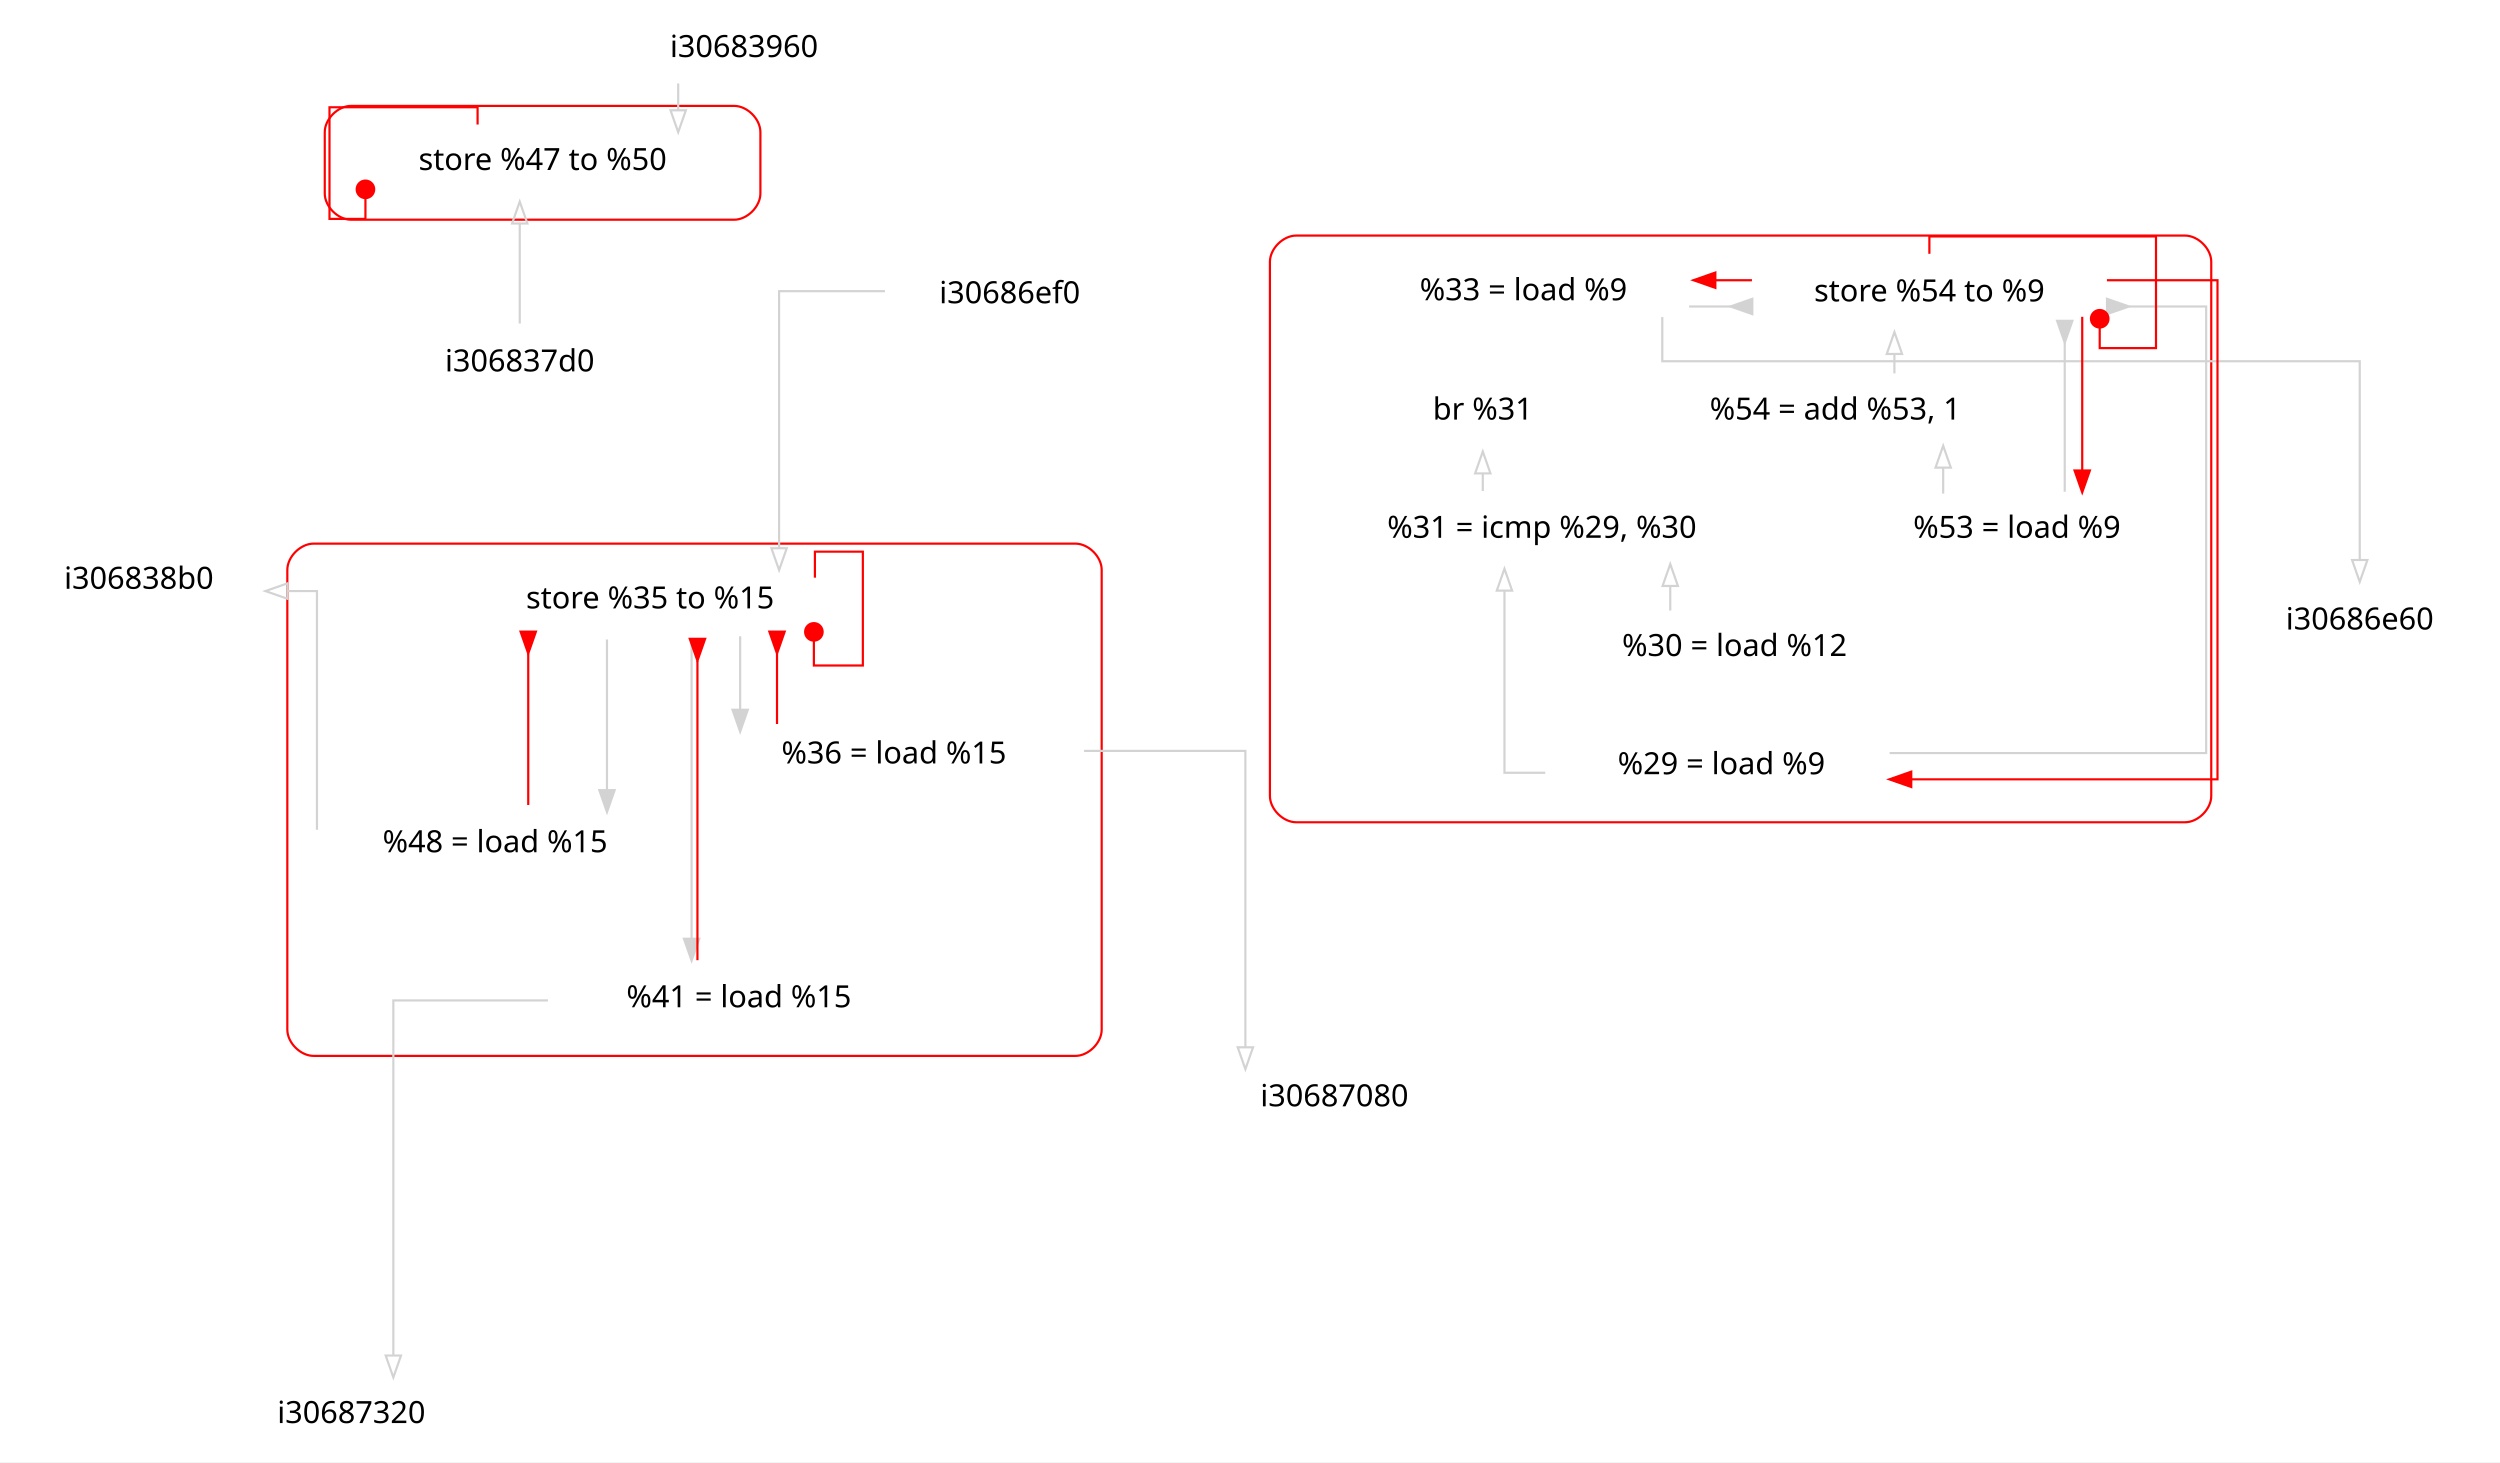
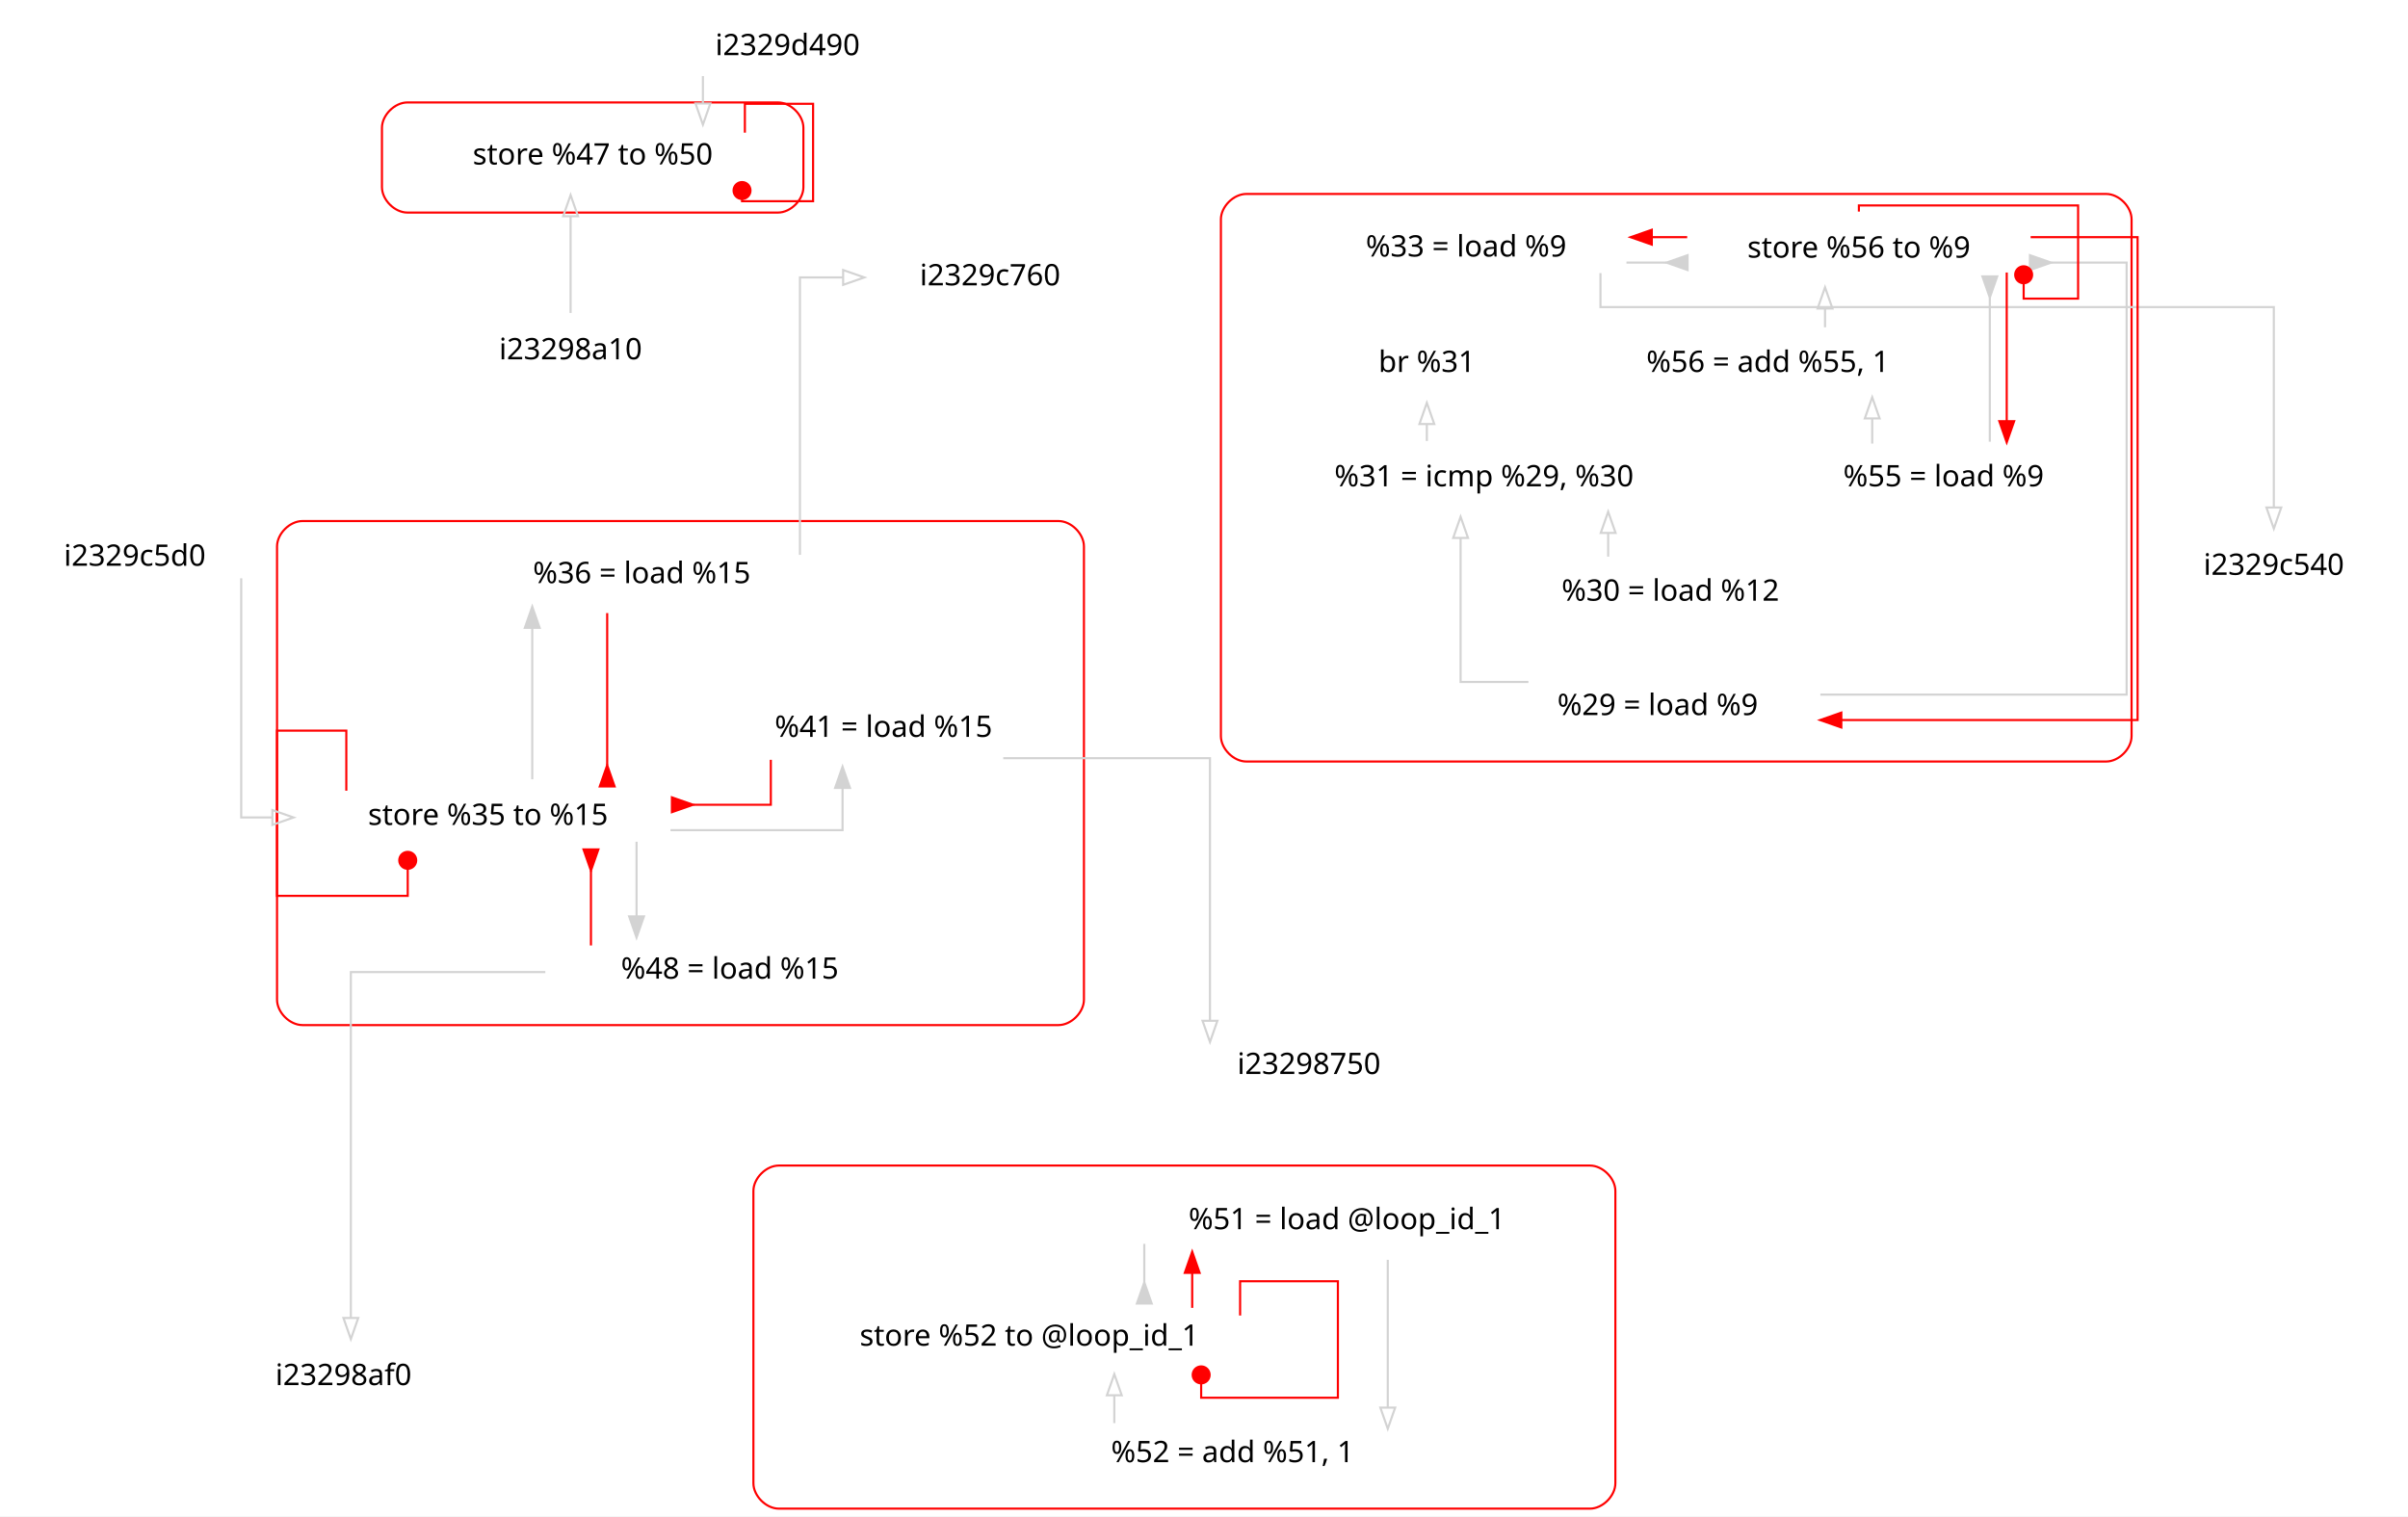
- <svg xmlns="http://www.w3.org/2000/svg" width="1142pt" height="668pt" viewBox="0.00 0.00 1142.00 668.00">
-   <g id="graph0" class="graph" transform="scale(1 1) rotate(0) translate(4 664)">
-     <polygon fill="white" stroke="transparent" points="-4,4 -4,-664 1138,-664 1138,4 -4,4" />
+ <svg xmlns="http://www.w3.org/2000/svg" width="1137pt" height="716pt" viewBox="0.00 0.00 1137.00 716.00">
+   <g id="graph0" class="graph" transform="scale(1 1) rotate(0) translate(4 712)">
+     <polygon fill="white" stroke="transparent" points="-4,4 -4,-712 1133,-712 1133,4 -4,4" />
    <g id="clust1" class="cluster">
-       <path fill="white" stroke="red" d="M588.1,-288.39C588.1,-288.39 994.1,-288.39 994.1,-288.39 1000.1,-288.39 1006.1,-294.39 1006.1,-300.39 1006.1,-300.39 1006.1,-544.39 1006.1,-544.39 1006.1,-550.39 1000.1,-556.39 994.1,-556.39 994.1,-556.39 588.1,-556.39 588.1,-556.39 582.1,-556.39 576.1,-550.39 576.1,-544.39 576.1,-544.39 576.1,-300.39 576.1,-300.39 576.1,-294.39 582.1,-288.39 588.1,-288.39" />
+       <path fill="white" stroke="red" d="M584.48,-352.42C584.48,-352.42 990.48,-352.42 990.48,-352.42 996.48,-352.42 1002.48,-358.42 1002.48,-364.42 1002.48,-364.42 1002.48,-608.42 1002.48,-608.42 1002.48,-614.42 996.48,-620.42 990.48,-620.42 990.48,-620.42 584.48,-620.42 584.48,-620.42 578.48,-620.42 572.48,-614.42 572.48,-608.42 572.48,-608.42 572.48,-364.42 572.48,-364.42 572.48,-358.42 578.48,-352.42 584.48,-352.42" />
    </g>
    <g id="clust2" class="cluster">
-       <path fill="white" stroke="red" d="M156.35,-563.63C156.35,-563.63 331.35,-563.63 331.35,-563.63 337.35,-563.63 343.35,-569.63 343.35,-575.63 343.35,-575.63 343.35,-603.63 343.35,-603.63 343.35,-609.63 337.35,-615.63 331.35,-615.63 331.35,-615.63 156.35,-615.63 156.35,-615.63 150.35,-615.63 144.35,-609.63 144.35,-603.63 144.35,-603.63 144.35,-575.63 144.35,-575.63 144.35,-569.63 150.35,-563.63 156.35,-563.63" />
+       <path fill="white" stroke="red" d="M138.81,-227.97C138.81,-227.97 495.81,-227.97 495.81,-227.97 501.81,-227.97 507.81,-233.97 507.81,-239.97 507.81,-239.97 507.81,-453.97 507.81,-453.97 507.81,-459.97 501.81,-465.97 495.81,-465.97 495.81,-465.97 138.81,-465.97 138.81,-465.97 132.81,-465.97 126.81,-459.97 126.81,-453.97 126.81,-453.97 126.81,-239.97 126.81,-239.97 126.81,-233.97 132.81,-227.97 138.81,-227.97" />
    </g>
    <g id="clust3" class="cluster">
-       <path fill="white" stroke="red" d="M139.25,-181.67C139.25,-181.67 487.25,-181.67 487.25,-181.67 493.25,-181.67 499.25,-187.67 499.25,-193.67 499.25,-193.67 499.25,-403.67 499.25,-403.67 499.25,-409.67 493.25,-415.67 487.25,-415.67 487.25,-415.67 139.25,-415.67 139.25,-415.67 133.25,-415.67 127.25,-409.67 127.25,-403.67 127.25,-403.67 127.25,-193.67 127.25,-193.67 127.25,-187.67 133.25,-181.67 139.25,-181.67" />
+       <path fill="white" stroke="red" d="M188.35,-611.63C188.35,-611.63 363.35,-611.63 363.35,-611.63 369.35,-611.63 375.35,-617.63 375.35,-623.63 375.35,-623.63 375.35,-651.63 375.35,-651.63 375.35,-657.63 369.35,-663.63 363.35,-663.63 363.35,-663.63 188.35,-663.63 188.35,-663.63 182.35,-663.63 176.35,-657.63 176.35,-651.63 176.35,-651.63 176.35,-623.63 176.35,-623.63 176.35,-617.63 182.35,-611.63 188.35,-611.63" />
+     </g>
+     <g id="clust4" class="cluster">
+       <path fill="white" stroke="red" d="M363.74,0.36C363.74,0.36 746.74,0.36 746.74,0.36 752.74,0.36 758.74,-5.64 758.74,-11.64 758.74,-11.64 758.74,-149.64 758.74,-149.64 758.74,-155.64 752.74,-161.64 746.74,-161.64 746.74,-161.64 363.74,-161.64 363.74,-161.64 357.74,-161.64 351.74,-155.64 351.74,-149.64 351.74,-149.64 351.74,-11.64 351.74,-11.64 351.74,-5.64 357.74,0.36 363.74,0.36" />
    </g>
    <g id="node1" class="node">
-       <ellipse fill="none" stroke="transparent" cx="782.34" cy="-314.03" rx="81.49" ry="18" />
-       <text text-anchor="middle" x="782.34" y="-310.33" font-family="Verdana" font-size="14.00">%29 = load %9</text>
+       <ellipse fill="none" stroke="transparent" cx="778.72" cy="-378.06" rx="81.49" ry="18" />
+       <text text-anchor="middle" x="778.72" y="-374.36" font-family="Verdana" font-size="14.00">%29 = load %9</text>
    </g>
    <g id="node3" class="node">
-       <ellipse fill="none" stroke="transparent" cx="700.34" cy="-422.03" rx="116.18" ry="18" />
-       <text text-anchor="middle" x="700.34" y="-418.33" font-family="Verdana" font-size="14.00">%31 = icmp %29, %30</text>
+       <ellipse fill="none" stroke="transparent" cx="696.72" cy="-486.06" rx="116.18" ry="18" />
+       <text text-anchor="middle" x="696.72" y="-482.36" font-family="Verdana" font-size="14.00">%31 = icmp %29, %30</text>
    </g>
    <g id="edge9" class="edge">
-       <path fill="none" stroke="lightgrey" d="M701.87,-311C690.85,-311 683.23,-311 683.23,-311 683.23,-311 683.23,-394.19 683.23,-394.19" />
-       <polygon fill="none" stroke="lightgrey" points="679.73,-394.19 683.23,-404.19 686.73,-394.19 679.73,-394.19" />
+       <path fill="none" stroke="lightgrey" d="M717.69,-390C700.15,-390 685.66,-390 685.66,-390 685.66,-390 685.66,-457.99 685.66,-457.99" />
+       <polygon fill="none" stroke="lightgrey" points="682.16,-457.99 685.66,-467.99 689.16,-457.99 682.16,-457.99" />
    </g>
    <g id="node8" class="node">
-       <ellipse fill="none" stroke="transparent" cx="877.34" cy="-530.03" rx="85.59" ry="18" />
-       <text text-anchor="middle" x="877.34" y="-526.33" font-family="Verdana" font-size="14.00">store %54 to %9</text>
+       <ellipse fill="none" stroke="transparent" cx="873.72" cy="-594.06" rx="85.59" ry="18" />
+       <text text-anchor="middle" x="873.72" y="-590.36" font-family="Verdana" font-size="14.00">store %56 to %9</text>
    </g>
    <g id="edge8" class="edge">
-       <path fill="none" stroke="lightgrey" d="M859.17,-320C923.12,-320 1003.77,-320 1003.77,-320 1003.77,-320 1003.77,-524 1003.77,-524 1003.77,-524 968.48,-524 968.48,-524" />
-       <polygon fill="lightgrey" stroke="lightgrey" points="958.48,-520.5 968.48,-524 958.48,-527.5 958.48,-520.5" />
+       <path fill="none" stroke="lightgrey" d="M855.54,-384C919.49,-384 1000.14,-384 1000.14,-384 1000.14,-384 1000.14,-588 1000.14,-588 1000.14,-588 964.5,-588 964.5,-588" />
+       <polygon fill="lightgrey" stroke="lightgrey" points="954.5,-584.5 964.5,-588 954.5,-591.5 954.5,-584.5" />
    </g>
    <g id="node2" class="node">
-       <ellipse fill="none" stroke="transparent" cx="788.34" cy="-368.03" rx="87.18" ry="18" />
-       <text text-anchor="middle" x="788.34" y="-364.33" font-family="Verdana" font-size="14.00">%30 = load %12</text>
+       <ellipse fill="none" stroke="transparent" cx="784.72" cy="-432.06" rx="87.18" ry="18" />
+       <text text-anchor="middle" x="784.72" y="-428.36" font-family="Verdana" font-size="14.00">%30 = load %12</text>
    </g>
    <g id="edge10" class="edge">
-       <path fill="none" stroke="lightgrey" d="M758.97,-385.12C758.97,-385.12 758.97,-396.34 758.97,-396.34" />
-       <polygon fill="none" stroke="lightgrey" points="755.47,-396.34 758.97,-406.34 762.47,-396.34 755.47,-396.34" />
+       <path fill="none" stroke="lightgrey" d="M755.34,-449.15C755.34,-449.15 755.34,-460.37 755.34,-460.37" />
+       <polygon fill="none" stroke="lightgrey" points="751.84,-460.37 755.34,-470.37 758.84,-460.37 751.84,-460.37" />
    </g>
    <g id="node4" class="node">
-       <ellipse fill="none" stroke="transparent" cx="673.34" cy="-476.03" rx="44.39" ry="18" />
-       <text text-anchor="middle" x="673.34" y="-472.33" font-family="Verdana" font-size="14.00">br %31</text>
+       <ellipse fill="none" stroke="transparent" cx="669.72" cy="-540.06" rx="44.39" ry="18" />
+       <text text-anchor="middle" x="669.72" y="-536.36" font-family="Verdana" font-size="14.00">br %31</text>
    </g>
    <g id="edge11" class="edge">
-       <path fill="none" stroke="lightgrey" d="M673.34,-439.71C673.34,-439.71 673.34,-447.75 673.34,-447.75" />
-       <polygon fill="none" stroke="lightgrey" points="669.84,-447.75 673.34,-457.75 676.84,-447.75 669.84,-447.75" />
+       <path fill="none" stroke="lightgrey" d="M669.72,-503.75C669.72,-503.75 669.72,-511.79 669.72,-511.79" />
+       <polygon fill="none" stroke="lightgrey" points="666.22,-511.79 669.72,-521.79 673.22,-511.79 666.22,-511.79" />
    </g>
    <g id="node5" class="node">
-       <ellipse fill="none" stroke="transparent" cx="691.91" cy="-530.54" rx="81.49" ry="18" />
-       <text text-anchor="middle" x="691.91" y="-526.84" font-family="Verdana" font-size="14.00">%33 = load %9</text>
+       <ellipse fill="none" stroke="transparent" cx="688.28" cy="-594.57" rx="81.49" ry="18" />
+       <text text-anchor="middle" x="688.28" y="-590.87" font-family="Verdana" font-size="14.00">%33 = load %9</text>
    </g>
    <g id="edge12" class="edge">
-       <path fill="none" stroke="lightgrey" d="M767.6,-524C767.6,-524 786.46,-524 786.46,-524" />
-       <polygon fill="lightgrey" stroke="lightgrey" points="796.46,-527.5 786.46,-524 796.46,-520.5 796.46,-527.5" />
+       <path fill="none" stroke="lightgrey" d="M763.97,-588C763.97,-588 782.84,-588 782.84,-588" />
+       <polygon fill="lightgrey" stroke="lightgrey" points="792.84,-591.5 782.84,-588 792.84,-584.5 792.84,-591.5" />
+     </g>
+     <g id="node17" class="node">
+       <ellipse fill="none" stroke="transparent" cx="1069.65" cy="-444.26" rx="59.29" ry="18" />
+       <text text-anchor="middle" x="1069.65" y="-440.56" font-family="Verdana" font-size="14.00">i2329c540</text>
+     </g>
+     <g id="edge13" class="edge">
+       <path fill="none" stroke="lightgrey" d="M751.7,-583.04C751.7,-575.48 751.7,-567 751.7,-567 751.7,-567 1069.65,-567 1069.65,-567 1069.65,-567 1069.65,-472.37 1069.65,-472.37" />
+       <polygon fill="none" stroke="lightgrey" points="1073.15,-472.37 1069.65,-462.37 1066.15,-472.37 1073.15,-472.37" />
+     </g>
+     <g id="node6" class="node">
+       <ellipse fill="none" stroke="transparent" cx="913.72" cy="-486.06" rx="81.49" ry="18" />
+       <text text-anchor="middle" x="913.72" y="-482.36" font-family="Verdana" font-size="14.00">%55 = load %9</text>
+     </g>
+     <g id="node7" class="node">
+       <ellipse fill="none" stroke="transparent" cx="830.72" cy="-540.06" rx="96.68" ry="18" />
+       <text text-anchor="middle" x="830.72" y="-536.36" font-family="Verdana" font-size="14.00">%56 = add %55, 1</text>
+     </g>
+     <g id="edge2" class="edge">
+       <path fill="none" stroke="lightgrey" d="M880.01,-502.56C880.01,-502.56 880.01,-514.41 880.01,-514.41" />
+       <polygon fill="none" stroke="lightgrey" points="876.51,-514.41 880.01,-524.41 883.51,-514.41 876.51,-514.41" />
+     </g>
+     <g id="edge1" class="edge">
+       <path fill="none" stroke="lightgrey" d="M935.54,-503.42C935.54,-503.42 935.54,-571.48 935.54,-571.48" />
+       <polygon fill="lightgrey" stroke="lightgrey" points="932.04,-581.48 935.54,-571.48 939.04,-581.48 932.04,-581.48" />
+     </g>
+     <g id="edge3" class="edge">
+       <path fill="none" stroke="lightgrey" d="M857.74,-557.45C857.74,-557.45 857.74,-566.34 857.74,-566.34" />
+       <polygon fill="none" stroke="lightgrey" points="854.24,-566.34 857.74,-576.34 861.24,-566.34 854.24,-566.34" />
+     </g>
+     <g id="edge7" class="edge">
+       <path fill="none" stroke="red" d="M954.82,-600C981.9,-600 1005.32,-600 1005.32,-600 1005.32,-600 1005.32,-372 1005.32,-372 1005.32,-372 865.43,-372 865.43,-372" />
+       <polygon fill="red" stroke="red" points="865.43,-368.5 855.43,-372 865.43,-375.5 865.43,-368.5" />
+     </g>
+     <g id="edge6" class="edge">
+       <path fill="none" stroke="red" d="M792.65,-600C792.65,-600 775.94,-600 775.94,-600" />
+       <polygon fill="red" stroke="red" points="775.94,-596.5 765.94,-600 775.94,-603.5 775.94,-596.5" />
+     </g>
+     <g id="edge5" class="edge">
+       <path fill="none" stroke="red" d="M943.53,-583.31C943.53,-583.31 943.53,-513.12 943.53,-513.12" />
+       <polygon fill="red" stroke="red" points="947.03,-513.12 943.53,-503.12 940.03,-513.12 947.03,-513.12" />
+     </g>
+     <g id="edge4" class="edge">
+       <path fill="none" stroke="red" d="M873.72,-612.09C873.72,-613.85 873.72,-615 873.72,-615 873.72,-615 977.23,-615 977.23,-615 977.23,-615 977.23,-571 977.23,-571 977.23,-571 951.52,-571 951.52,-571 951.52,-571 951.52,-578.26 951.52,-578.26" />
+       <ellipse fill="red" stroke="red" cx="951.52" cy="-582.26" rx="4" ry="4" />
+     </g>
+     <g id="node9" class="node">
+       <ellipse fill="none" stroke="transparent" cx="413.19" cy="-367.75" rx="87.18" ry="18" />
+       <text text-anchor="middle" x="413.19" y="-364.05" font-family="Verdana" font-size="14.00">%41 = load %15</text>
+     </g>
+     <g id="node11" class="node">
+       <ellipse fill="none" stroke="transparent" cx="226.44" cy="-326.19" rx="91.78" ry="18" />
+       <text text-anchor="middle" x="226.44" y="-322.49" font-family="Verdana" font-size="14.00">store %35 to %15</text>
+     </g>
+     <g id="edge14" class="edge">
+       <path fill="none" stroke="red" d="M359.96,-353.21C359.96,-343.31 359.96,-332 359.96,-332 359.96,-332 323.26,-332 323.26,-332" />
+       <polygon fill="red" stroke="red" points="313.26,-328.5 323.26,-332 313.26,-335.5 313.26,-328.5" />
+     </g>
+     <g id="node18" class="node">
+       <ellipse fill="none" stroke="transparent" cx="614.06" cy="-208.56" rx="59.59" ry="18" />
+       <text text-anchor="middle" x="614.06" y="-204.86" font-family="Verdana" font-size="14.00">i23298750</text>
+     </g>
+     <g id="edge21" class="edge">
+       <path fill="none" stroke="lightgrey" d="M469.71,-354C513.7,-354 567.32,-354 567.32,-354 567.32,-354 567.32,-229.98 567.32,-229.98" />
+       <polygon fill="none" stroke="lightgrey" points="570.82,-229.98 567.32,-219.98 563.82,-229.98 570.82,-229.98" />
+     </g>
+     <g id="node10" class="node">
+       <ellipse fill="none" stroke="transparent" cx="340.6" cy="-253.59" rx="87.18" ry="18" />
+       <text text-anchor="middle" x="340.6" y="-249.89" font-family="Verdana" font-size="14.00">%48 = load %15</text>
+     </g>
+     <g id="edge15" class="edge">
+       <path fill="none" stroke="red" d="M275.03,-265.58C275.03,-265.58 275.03,-300.9 275.03,-300.9" />
+       <polygon fill="red" stroke="red" points="271.53,-310.9 275.03,-300.9 278.53,-310.9 271.53,-310.9" />
+     </g>
+     <g id="node19" class="node">
+       <ellipse fill="none" stroke="transparent" cx="158.19" cy="-61.68" rx="57.39" ry="18" />
+       <text text-anchor="middle" x="158.19" y="-57.98" font-family="Verdana" font-size="14.00">i23298af0</text>
+     </g>
+     <g id="edge22" class="edge">
+       <path fill="none" stroke="lightgrey" d="M253.49,-253C207.98,-253 161.66,-253 161.66,-253 161.66,-253 161.66,-89.68 161.66,-89.68" />
+       <polygon fill="none" stroke="lightgrey" points="165.16,-89.68 161.66,-79.68 158.16,-89.68 165.16,-89.68" />
+     </g>
+     <g id="edge16" class="edge">
+       <path fill="none" stroke="lightgrey" d="M312.58,-320C353.6,-320 393.83,-320 393.83,-320 393.83,-320 393.83,-339.97 393.83,-339.97" />
+       <polygon fill="lightgrey" stroke="lightgrey" points="390.33,-339.97 393.83,-349.97 397.33,-339.97 390.33,-339.97" />
+     </g>
+     <g id="edge19" class="edge">
+       <path fill="none" stroke="lightgrey" d="M296.56,-314.52C296.56,-314.52 296.56,-279.29 296.56,-279.29" />
+       <polygon fill="lightgrey" stroke="lightgrey" points="300.06,-279.29 296.56,-269.29 293.06,-279.29 300.06,-279.29" />
+     </g>
+     <g id="edge18" class="edge">
+       <path fill="none" stroke="red" d="M159.52,-338.65C159.52,-350.66 159.52,-367 159.52,-367 159.52,-367 126.79,-367 126.79,-367 126.79,-367 126.79,-289 126.79,-289 126.79,-289 188.52,-289 188.52,-289 188.52,-289 188.52,-301.77 188.52,-301.77" />
+       <ellipse fill="red" stroke="red" cx="188.52" cy="-305.77" rx="4" ry="4" />
+     </g>
+     <g id="node12" class="node">
+       <ellipse fill="none" stroke="transparent" cx="299.03" cy="-440.35" rx="87.18" ry="18" />
+       <text text-anchor="middle" x="299.03" y="-436.65" font-family="Verdana" font-size="14.00">%36 = load %15</text>
+     </g>
+     <g id="edge17" class="edge">
+       <path fill="none" stroke="lightgrey" d="M247.32,-344.03C247.32,-344.03 247.32,-415.54 247.32,-415.54" />
+       <polygon fill="lightgrey" stroke="lightgrey" points="243.82,-415.54 247.32,-425.54 250.82,-415.54 243.82,-415.54" />
+     </g>
+     <g id="edge20" class="edge">
+       <path fill="none" stroke="red" d="M282.7,-422.51C282.7,-422.51 282.7,-350.65 282.7,-350.65" />
+       <polygon fill="red" stroke="red" points="286.2,-340.65 282.7,-350.65 279.2,-340.65 286.2,-340.65" />
+     </g>
+     <g id="node21" class="node">
+       <ellipse fill="none" stroke="transparent" cx="463.49" cy="-580.96" rx="59.29" ry="18" />
+       <text text-anchor="middle" x="463.49" y="-577.26" font-family="Verdana" font-size="14.00">i2329c760</text>
+     </g>
+     <g id="edge24" class="edge">
+       <path fill="none" stroke="lightgrey" d="M373.72,-450.01C373.72,-481.79 373.72,-581 373.72,-581 373.72,-581 394.11,-581 394.11,-581" />
+       <polygon fill="none" stroke="lightgrey" points="394.11,-584.5 404.11,-581 394.11,-577.5 394.11,-584.5" />
+     </g>
+     <g id="node13" class="node">
+       <ellipse fill="none" stroke="transparent" cx="275.88" cy="-638.04" rx="91.78" ry="18" />
+       <text text-anchor="middle" x="275.88" y="-634.34" font-family="Verdana" font-size="14.00">store %47 to %50</text>
+     </g>
+     <g id="edge25" class="edge">
+       <path fill="none" stroke="red" d="M347.71,-649.35C347.71,-655.95 347.71,-663 347.71,-663 347.71,-663 379.92,-663 379.92,-663 379.92,-663 379.92,-617 379.92,-617 379.92,-617 346.37,-617 346.37,-617 346.37,-617 346.37,-618.04 346.37,-618.04" />
+       <ellipse fill="red" stroke="red" cx="346.37" cy="-622.04" rx="4" ry="4" />
    </g>
    <g id="node14" class="node">
-       <ellipse fill="none" stroke="transparent" cx="1073.93" cy="-380.14" rx="59.59" ry="18" />
-       <text text-anchor="middle" x="1073.93" y="-376.44" font-family="Verdana" font-size="14.00">i30686e60</text>
-     </g>
-     <g id="edge13" class="edge">
-       <path fill="none" stroke="lightgrey" d="M755.33,-519.16C755.33,-510.12 755.33,-499 755.33,-499 755.33,-499 1073.93,-499 1073.93,-499 1073.93,-499 1073.93,-408.19 1073.93,-408.19" />
-       <polygon fill="none" stroke="lightgrey" points="1077.43,-408.19 1073.93,-398.19 1070.43,-408.19 1077.43,-408.19" />
-     </g>
-     <g id="node6" class="node">
-       <ellipse fill="none" stroke="transparent" cx="917.34" cy="-422.03" rx="81.49" ry="18" />
-       <text text-anchor="middle" x="917.34" y="-418.33" font-family="Verdana" font-size="14.00">%53 = load %9</text>
-     </g>
-     <g id="node7" class="node">
-       <ellipse fill="none" stroke="transparent" cx="834.34" cy="-476.03" rx="96.68" ry="18" />
-       <text text-anchor="middle" x="834.34" y="-472.33" font-family="Verdana" font-size="14.00">%54 = add %53, 1</text>
-     </g>
-     <g id="edge2" class="edge">
-       <path fill="none" stroke="lightgrey" d="M883.64,-438.53C883.64,-438.53 883.64,-450.38 883.64,-450.38" />
-       <polygon fill="none" stroke="lightgrey" points="880.14,-450.38 883.64,-460.38 887.14,-450.38 880.14,-450.38" />
-     </g>
-     <g id="edge1" class="edge">
-       <path fill="none" stroke="lightgrey" d="M939.17,-439.38C939.17,-439.38 939.17,-507.45 939.17,-507.45" />
-       <polygon fill="lightgrey" stroke="lightgrey" points="935.67,-517.45 939.17,-507.45 942.67,-517.45 935.67,-517.45" />
-     </g>
-     <g id="edge3" class="edge">
-       <path fill="none" stroke="lightgrey" d="M861.37,-493.42C861.37,-493.42 861.37,-502.31 861.37,-502.31" />
-       <polygon fill="none" stroke="lightgrey" points="857.87,-502.31 861.37,-512.31 864.87,-502.31 857.87,-502.31" />
-     </g>
-     <g id="edge7" class="edge">
-       <path fill="none" stroke="red" d="M958.44,-536C985.53,-536 1008.95,-536 1008.95,-536 1008.95,-536 1008.95,-308 1008.95,-308 1008.95,-308 869.06,-308 869.06,-308" />
-       <polygon fill="red" stroke="red" points="869.06,-304.5 859.06,-308 869.06,-311.5 869.06,-304.5" />
-     </g>
-     <g id="edge6" class="edge">
-       <path fill="none" stroke="red" d="M796.28,-536C796.28,-536 779.57,-536 779.57,-536" />
-       <polygon fill="red" stroke="red" points="779.57,-532.5 769.57,-536 779.57,-539.5 779.57,-532.5" />
-     </g>
-     <g id="edge5" class="edge">
-       <path fill="none" stroke="red" d="M947.16,-519.28C947.16,-519.28 947.16,-449.09 947.16,-449.09" />
-       <polygon fill="red" stroke="red" points="950.66,-449.09 947.16,-439.09 943.66,-449.09 950.66,-449.09" />
-     </g>
-     <g id="edge4" class="edge">
-       <path fill="none" stroke="red" d="M877.34,-548.07C877.34,-552.5 877.34,-556 877.34,-556 877.34,-556 980.86,-556 980.86,-556 980.86,-556 980.86,-505 980.86,-505 980.86,-505 955.15,-505 955.15,-505 955.15,-505 955.15,-514.39 955.15,-514.39" />
-       <ellipse fill="red" stroke="red" cx="955.15" cy="-518.39" rx="4" ry="4" />
-     </g>
-     <g id="node9" class="node">
-       <ellipse fill="none" stroke="transparent" cx="243.88" cy="-590.04" rx="91.78" ry="18" />
-       <text text-anchor="middle" x="243.88" y="-586.34" font-family="Verdana" font-size="14.00">store %47 to %50</text>
-     </g>
-     <g id="edge14" class="edge">
-       <path fill="none" stroke="red" d="M214.16,-607.1C214.16,-611.49 214.16,-615 214.16,-615 214.16,-615 146.51,-615 146.51,-615 146.51,-615 146.51,-564 146.51,-564 146.51,-564 162.93,-564 162.93,-564 162.93,-564 162.93,-573.51 162.93,-573.51" />
-       <ellipse fill="red" stroke="red" cx="162.93" cy="-577.51" rx="4" ry="4" />
-     </g>
-     <g id="node10" class="node">
-       <ellipse fill="none" stroke="transparent" cx="222.15" cy="-278.4" rx="87.18" ry="18" />
-       <text text-anchor="middle" x="222.15" y="-274.7" font-family="Verdana" font-size="14.00">%48 = load %15</text>
-     </g>
-     <g id="node11" class="node">
-       <ellipse fill="none" stroke="transparent" cx="292.97" cy="-389.78" rx="91.78" ry="18" />
-       <text text-anchor="middle" x="292.97" y="-386.08" font-family="Verdana" font-size="14.00">store %35 to %15</text>
-     </g>
-     <g id="edge19" class="edge">
-       <path fill="none" stroke="red" d="M237.3,-296.29C237.3,-296.29 237.3,-365.47 237.3,-365.47" />
-       <polygon fill="red" stroke="red" points="233.8,-375.47 237.3,-365.47 240.8,-375.47 233.8,-375.47" />
-     </g>
-     <g id="node19" class="node">
-       <ellipse fill="none" stroke="transparent" cx="59.43" cy="-398.74" rx="59.59" ry="18" />
-       <text text-anchor="middle" x="59.43" y="-395.04" font-family="Verdana" font-size="14.00">i306838b0</text>
+       <ellipse fill="none" stroke="transparent" cx="631.98" cy="-135.28" rx="118.08" ry="18" />
+       <text text-anchor="middle" x="631.98" y="-131.58" font-family="Verdana" font-size="14.00">%51 = load @loop_id_1</text>
+     </g>
+     <g id="node15" class="node">
+       <ellipse fill="none" stroke="transparent" cx="577.98" cy="-25.28" rx="96.68" ry="18" />
+       <text text-anchor="middle" x="577.98" y="-21.58" font-family="Verdana" font-size="14.00">%52 = add %51, 1</text>
+     </g>
+     <g id="edge29" class="edge">
+       <path fill="none" stroke="lightgrey" d="M651.27,-117.12C651.27,-117.12 651.27,-47.35 651.27,-47.35" />
+       <polygon fill="none" stroke="lightgrey" points="654.77,-47.35 651.27,-37.35 647.77,-47.35 654.77,-47.35" />
+     </g>
+     <g id="node16" class="node">
+       <ellipse fill="none" stroke="transparent" cx="481.98" cy="-80.28" rx="122.38" ry="18" />
+       <text text-anchor="middle" x="481.98" y="-76.58" font-family="Verdana" font-size="14.00">store %52 to @loop_id_1</text>
+     </g>
+     <g id="edge28" class="edge">
+       <path fill="none" stroke="lightgrey" d="M536.31,-124.68C536.31,-124.68 536.31,-106.49 536.31,-106.49" />
+       <polygon fill="lightgrey" stroke="lightgrey" points="539.81,-96.49 536.31,-106.49 532.81,-96.49 539.81,-96.49" />
+     </g>
+     <g id="edge30" class="edge">
+       <path fill="none" stroke="lightgrey" d="M522.15,-40.02C522.15,-40.02 522.15,-53.16 522.15,-53.16" />
+       <polygon fill="none" stroke="lightgrey" points="518.65,-53.16 522.15,-63.16 525.65,-53.16 518.65,-53.16" />
+     </g>
+     <g id="edge32" class="edge">
+       <path fill="none" stroke="red" d="M558.93,-94.45C558.93,-94.45 558.93,-110.97 558.93,-110.97" />
+       <polygon fill="red" stroke="red" points="555.43,-110.97 558.93,-120.97 562.43,-110.97 555.43,-110.97" />
+     </g>
+     <g id="edge31" class="edge">
+       <path fill="none" stroke="red" d="M581.55,-90.84C581.55,-98.31 581.55,-107 581.55,-107 581.55,-107 627.72,-107 627.72,-107 627.72,-107 627.72,-52 627.72,-52 627.72,-52 563.16,-52 563.16,-52 563.16,-52 563.16,-58.8 563.16,-58.8" />
+       <ellipse fill="red" stroke="red" cx="563.16" cy="-62.8" rx="4" ry="4" />
+     </g>
+     <g id="node20" class="node">
+       <ellipse fill="none" stroke="transparent" cx="59.64" cy="-448.55" rx="59.29" ry="18" />
+       <text text-anchor="middle" x="59.64" y="-444.85" font-family="Verdana" font-size="14.00">i2329c5d0</text>
+     </g>
+     <g id="edge23" class="edge">
+       <path fill="none" stroke="lightgrey" d="M109.89,-438.94C109.89,-410.05 109.89,-326 109.89,-326 109.89,-326 124.61,-326 124.61,-326" />
+       <polygon fill="none" stroke="lightgrey" points="124.61,-329.5 134.61,-326 124.61,-322.5 124.61,-329.5" />
+     </g>
+     <g id="node22" class="node">
+       <ellipse fill="none" stroke="transparent" cx="367.88" cy="-689.64" rx="59.59" ry="18" />
+       <text text-anchor="middle" x="367.88" y="-685.94" font-family="Verdana" font-size="14.00">i2329d490</text>
    </g>
    <g id="edge26" class="edge">
-       <path fill="none" stroke="lightgrey" d="M140.79,-284.94C140.79,-309.4 140.79,-394 140.79,-394 140.79,-394 127.25,-394 127.25,-394" />
-       <polygon fill="none" stroke="lightgrey" points="127.25,-390.5 117.25,-394 127.25,-397.5 127.25,-390.5" />
-     </g>
-     <g id="edge23" class="edge">
-       <path fill="none" stroke="lightgrey" d="M273.27,-371.88C273.27,-371.88 273.27,-303.05 273.27,-303.05" />
-       <polygon fill="lightgrey" stroke="lightgrey" points="276.77,-303.05 273.27,-293.05 269.77,-303.05 276.77,-303.05" />
-     </g>
-     <g id="edge22" class="edge">
-       <path fill="none" stroke="red" d="M368.25,-400.11C368.25,-405.91 368.25,-412 368.25,-412 368.25,-412 390.15,-412 390.15,-412 390.15,-412 390.15,-360 390.15,-360 390.15,-360 367.78,-360 367.78,-360 367.78,-360 367.78,-371.36 367.78,-371.36" />
-       <ellipse fill="red" stroke="red" cx="367.78" cy="-375.36" rx="4" ry="4" />
-     </g>
-     <g id="node12" class="node">
-       <ellipse fill="none" stroke="transparent" cx="404.35" cy="-318.95" rx="87.18" ry="18" />
-       <text text-anchor="middle" x="404.35" y="-315.25" font-family="Verdana" font-size="14.00">%36 = load %15</text>
-     </g>
-     <g id="edge21" class="edge">
-       <path fill="none" stroke="lightgrey" d="M334.1,-373.35C334.1,-373.35 334.1,-339.79 334.1,-339.79" />
-       <polygon fill="lightgrey" stroke="lightgrey" points="337.6,-339.79 334.1,-329.79 330.6,-339.79 337.6,-339.79" />
-     </g>
-     <g id="node13" class="node">
-       <ellipse fill="none" stroke="transparent" cx="333.53" cy="-207.57" rx="87.18" ry="18" />
-       <text text-anchor="middle" x="333.53" y="-203.87" font-family="Verdana" font-size="14.00">%41 = load %15</text>
-     </g>
-     <g id="edge20" class="edge">
-       <path fill="none" stroke="lightgrey" d="M311.92,-371.97C311.92,-371.97 311.92,-235.18 311.92,-235.18" />
-       <polygon fill="lightgrey" stroke="lightgrey" points="315.42,-235.18 311.92,-225.18 308.42,-235.18 315.42,-235.18" />
-     </g>
-     <g id="edge17" class="edge">
-       <path fill="none" stroke="red" d="M350.94,-333.28C350.94,-333.28 350.94,-365.47 350.94,-365.47" />
-       <polygon fill="red" stroke="red" points="347.44,-375.47 350.94,-365.47 354.44,-375.47 347.44,-375.47" />
-     </g>
-     <g id="node17" class="node">
-       <ellipse fill="none" stroke="transparent" cx="605.56" cy="-162.34" rx="59.59" ry="18" />
-       <text text-anchor="middle" x="605.56" y="-158.64" font-family="Verdana" font-size="14.00">i30687080</text>
-     </g>
-     <g id="edge24" class="edge">
-       <path fill="none" stroke="lightgrey" d="M491.2,-321C529.02,-321 564.89,-321 564.89,-321 564.89,-321 564.89,-185.59 564.89,-185.59" />
-       <polygon fill="none" stroke="lightgrey" points="568.39,-185.59 564.89,-175.59 561.39,-185.59 568.39,-185.59" />
-     </g>
-     <g id="edge18" class="edge">
-       <path fill="none" stroke="red" d="M314.59,-225.38C314.59,-225.38 314.59,-362.17 314.59,-362.17" />
-       <polygon fill="red" stroke="red" points="311.09,-372.17 314.59,-362.17 318.09,-372.17 311.09,-372.17" />
-     </g>
-     <g id="node18" class="node">
-       <ellipse fill="none" stroke="transparent" cx="156.5" cy="-17.65" rx="59.59" ry="18" />
-       <text text-anchor="middle" x="156.5" y="-13.95" font-family="Verdana" font-size="14.00">i30687320</text>
-     </g>
-     <g id="edge25" class="edge">
-       <path fill="none" stroke="lightgrey" d="M246.29,-207C209.78,-207 175.68,-207 175.68,-207 175.68,-207 175.68,-44.79 175.68,-44.79" />
-       <polygon fill="none" stroke="lightgrey" points="179.18,-44.79 175.68,-34.79 172.18,-44.79 179.18,-44.79" />
-     </g>
-     <g id="node15" class="node">
-       <ellipse fill="none" stroke="transparent" cx="335.88" cy="-641.64" rx="59.59" ry="18" />
-       <text text-anchor="middle" x="335.88" y="-637.94" font-family="Verdana" font-size="14.00">i30683960</text>
-     </g>
-     <g id="edge15" class="edge">
-       <path fill="none" stroke="lightgrey" d="M305.8,-625.87C305.8,-625.87 305.8,-613.61 305.8,-613.61" />
-       <polygon fill="none" stroke="lightgrey" points="309.3,-613.61 305.8,-603.61 302.3,-613.61 309.3,-613.61" />
-     </g>
-     <g id="node16" class="node">
-       <ellipse fill="none" stroke="transparent" cx="233.42" cy="-498.04" rx="59.59" ry="18" />
-       <text text-anchor="middle" x="233.42" y="-494.34" font-family="Verdana" font-size="14.00">i306837d0</text>
-     </g>
-     <g id="edge16" class="edge">
-       <path fill="none" stroke="lightgrey" d="M233.42,-516.21C233.42,-516.21 233.42,-561.9 233.42,-561.9" />
-       <polygon fill="none" stroke="lightgrey" points="229.92,-561.9 233.42,-571.9 236.92,-561.9 229.92,-561.9" />
-     </g>
-     <g id="node20" class="node">
-       <ellipse fill="none" stroke="transparent" cx="457.24" cy="-529.17" rx="57.39" ry="18" />
-       <text text-anchor="middle" x="457.24" y="-525.47" font-family="Verdana" font-size="14.00">i30686ef0</text>
+       <path fill="none" stroke="lightgrey" d="M327.9,-676.08C327.9,-676.08 327.9,-663.14 327.9,-663.14" />
+       <polygon fill="none" stroke="lightgrey" points="331.4,-663.14 327.9,-653.14 324.4,-663.14 331.4,-663.14" />
+     </g>
+     <g id="node23" class="node">
+       <ellipse fill="none" stroke="transparent" cx="265.42" cy="-546.04" rx="59.59" ry="18" />
+       <text text-anchor="middle" x="265.42" y="-542.34" font-family="Verdana" font-size="14.00">i23298a10</text>
    </g>
    <g id="edge27" class="edge">
-       <path fill="none" stroke="lightgrey" d="M400.25,-531C375.42,-531 351.89,-531 351.89,-531 351.89,-531 351.89,-413.57 351.89,-413.57" />
-       <polygon fill="none" stroke="lightgrey" points="355.39,-413.57 351.89,-403.57 348.39,-413.57 355.39,-413.57" />
+       <path fill="none" stroke="lightgrey" d="M265.42,-564.21C265.42,-564.21 265.42,-609.9 265.42,-609.9" />
+       <polygon fill="none" stroke="lightgrey" points="261.92,-609.9 265.42,-619.9 268.92,-609.9 261.92,-609.9" />
    </g>
  </g>
</svg>
